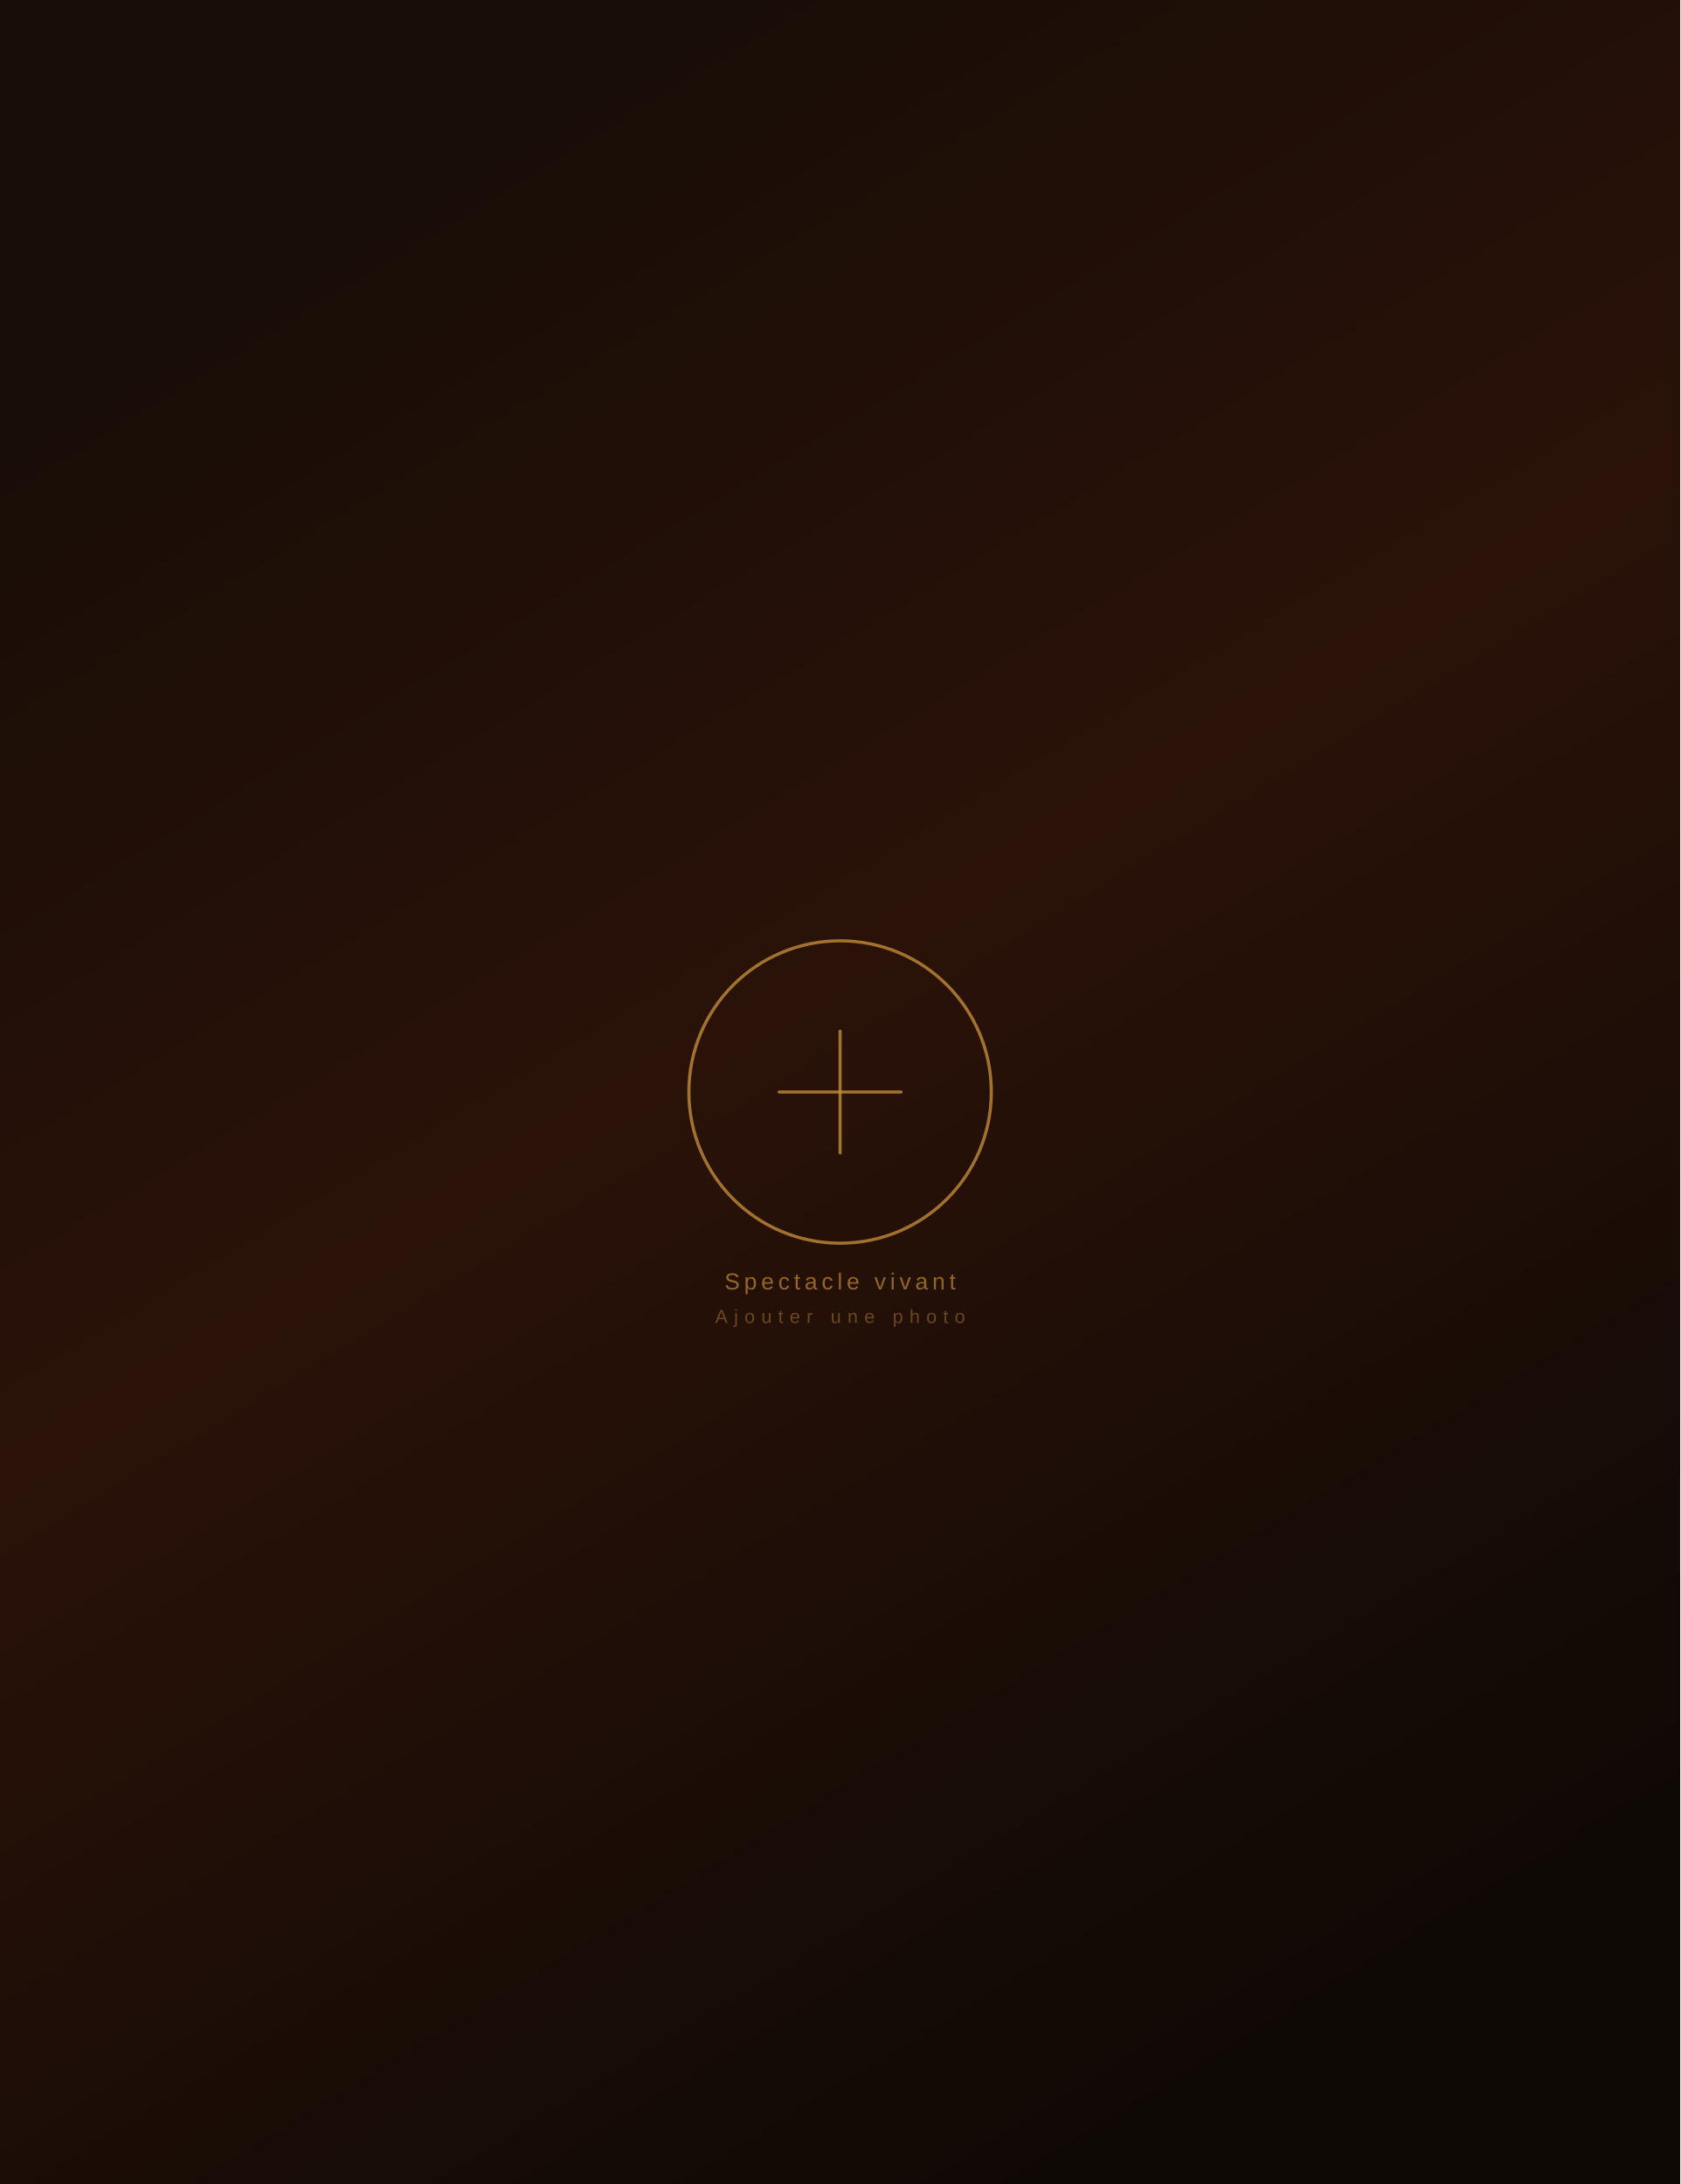
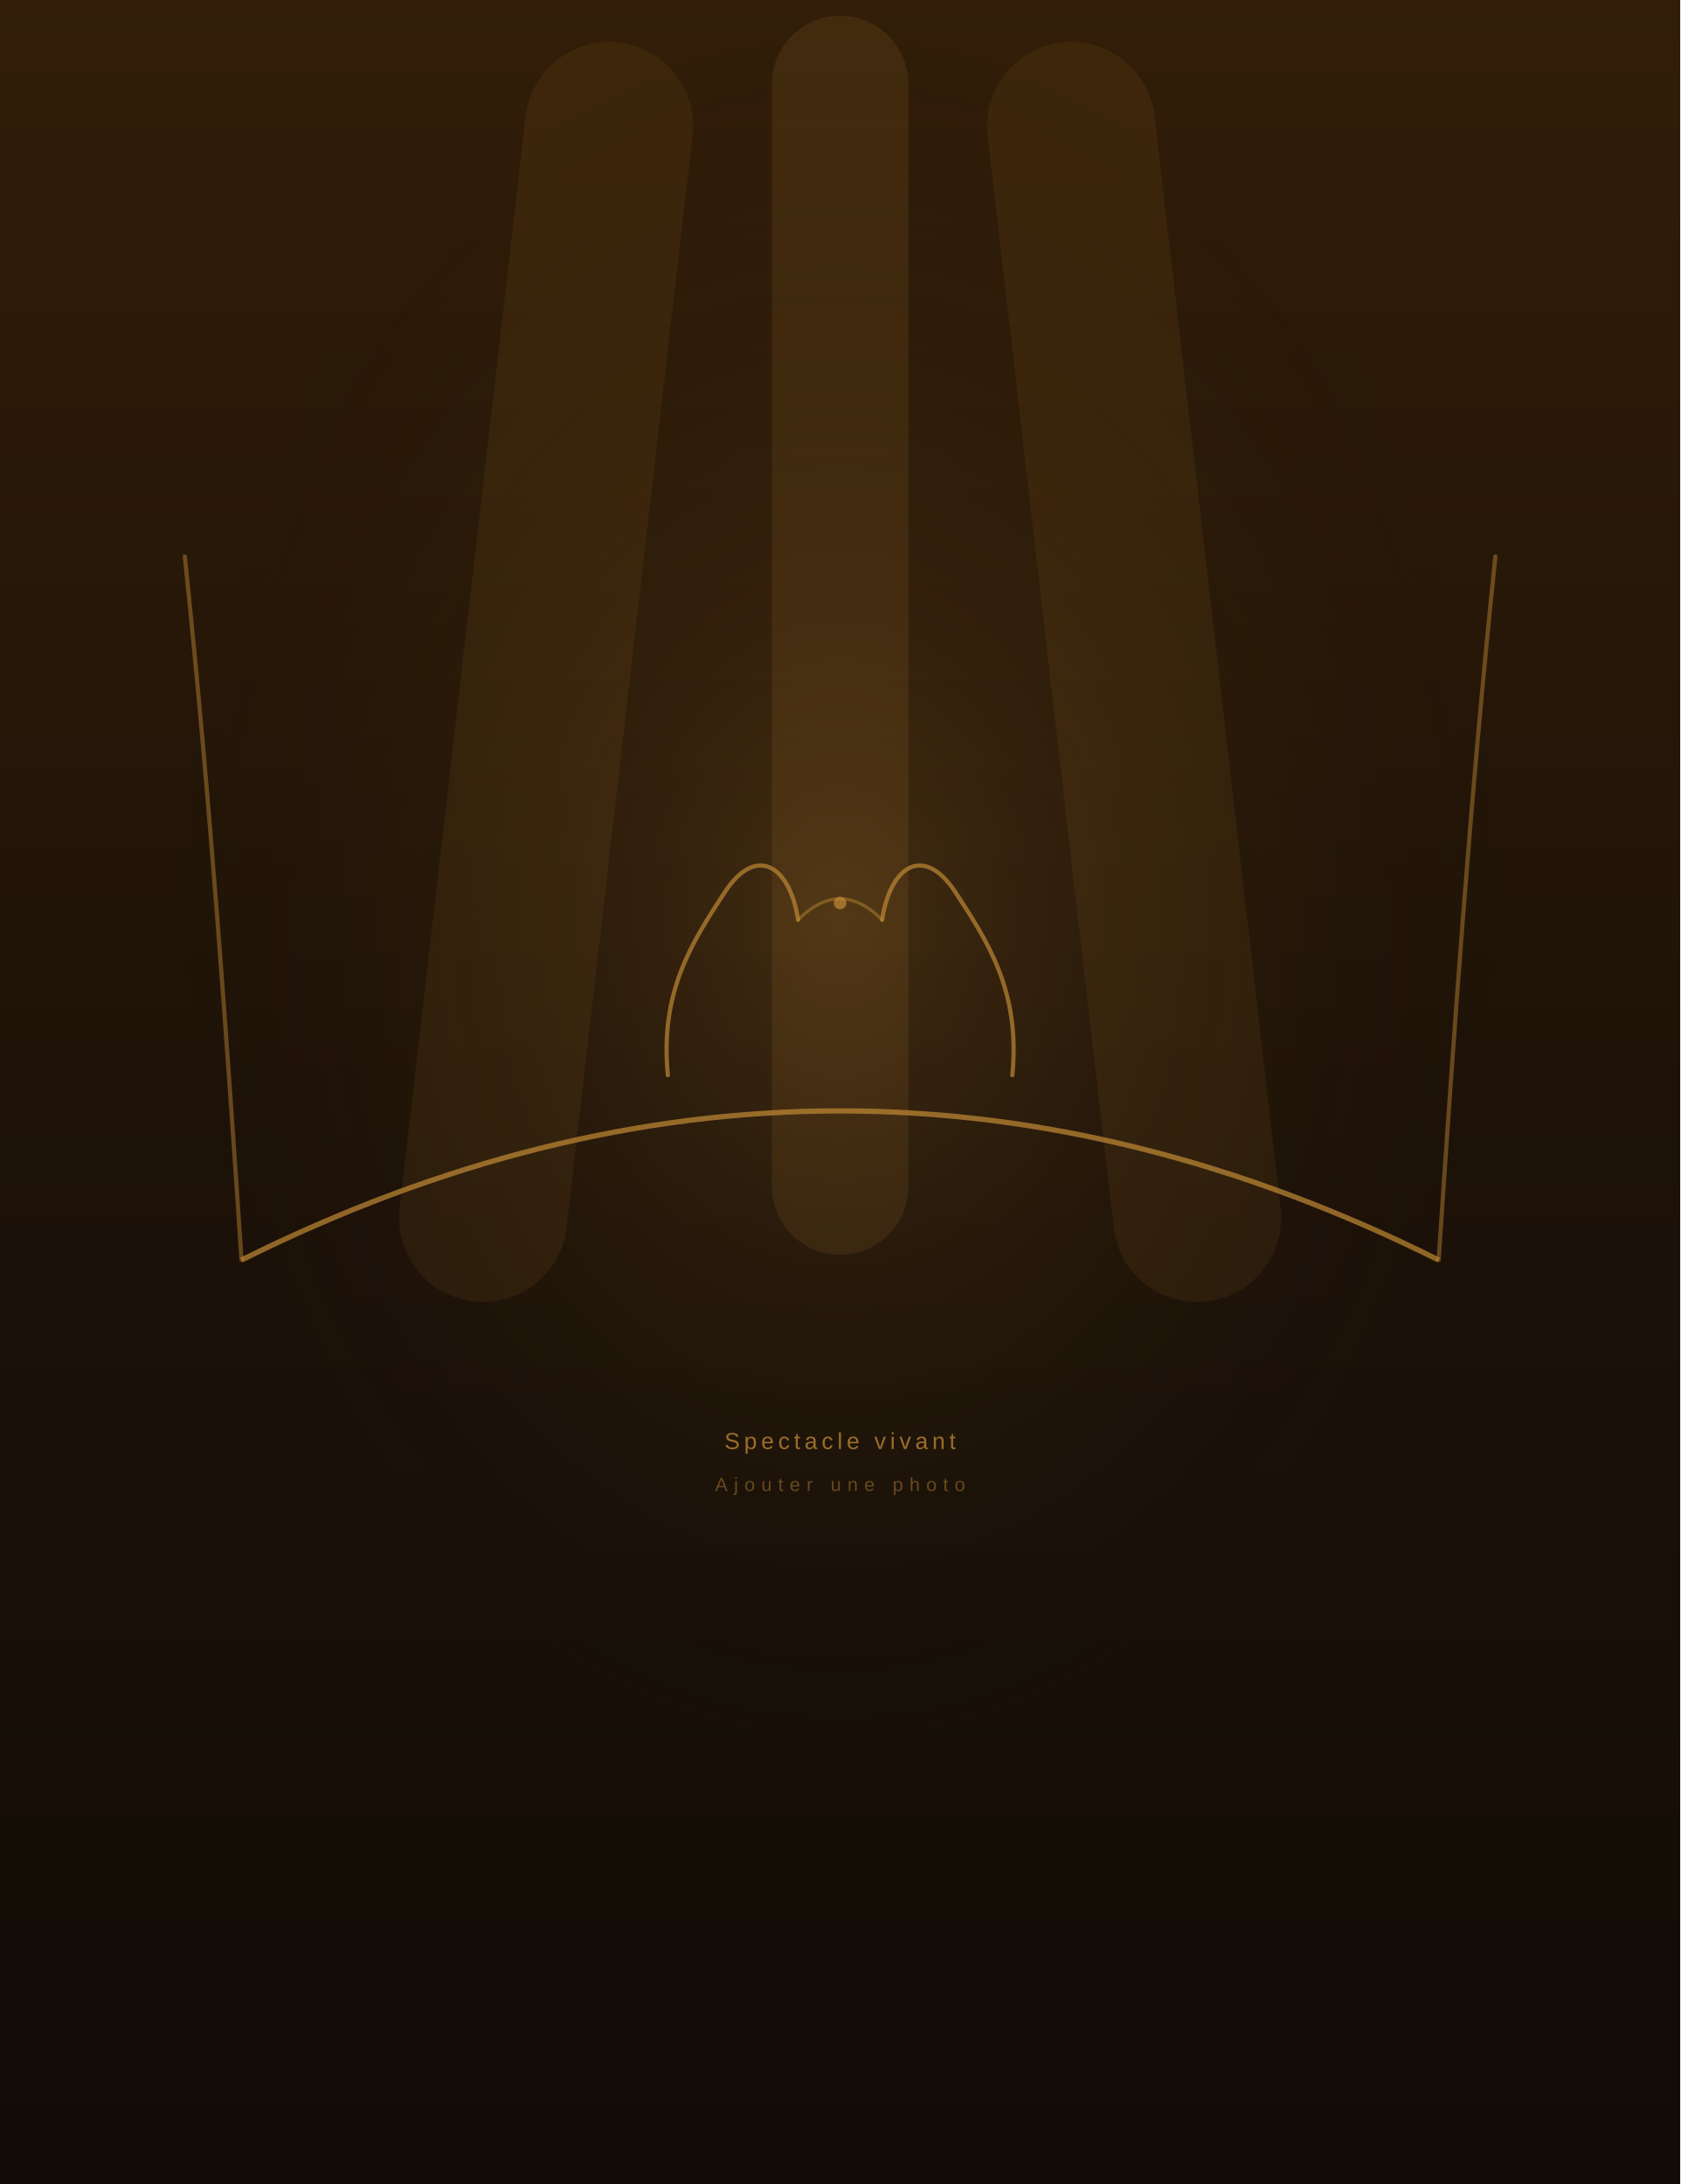
<svg xmlns="http://www.w3.org/2000/svg" viewBox="0 0 800 1040">
  <defs>
-     <linearGradient id="bg" x1="28.9%" y1="4.7%" x2="71.1%" y2="95.3%">
-       <stop offset="0%" stop-color="#180d07" />
-       <stop offset="45%" stop-color="#2a1208" />
-       <stop offset="100%" stop-color="#0f0905" />
+     <linearGradient id="bg" x1="50%" y1="0%" x2="50%" y2="100%">
+       <stop offset="0%" stop-color="#321e08" />
+       <stop offset="50%" stop-color="#1e1208" />
+       <stop offset="100%" stop-color="#110c07" />
    </linearGradient>
+     <radialGradient id="spot" cx="50%" cy="42%" r="42%">
+       <stop offset="0%" stop-color="rgba(220,160,60,0.18)" />
+       <stop offset="100%" stop-color="transparent" />
+     </radialGradient>
  </defs>
  <rect width="800" height="1040" fill="url(#bg)" />
-   <circle cx="400" cy="520" r="72" fill="none" stroke="rgba(194,139,54,0.8)" stroke-width="1.5" />
-   <line x1="371" y1="520" x2="429" y2="520" stroke="rgba(194,139,54,0.8)" stroke-width="1.5" stroke-linecap="round" />
-   <line x1="400" y1="491" x2="400" y2="549" stroke="rgba(194,139,54,0.8)" stroke-width="1.5" stroke-linecap="round" />
-   <text x="400" y="614" text-anchor="middle" font-family="Arial,sans-serif" font-size="11" font-weight="400" letter-spacing="2" fill="rgba(194,139,54,0.7)">Spectacle vivant</text>
-   <text x="400" y="630" text-anchor="middle" font-family="Arial,sans-serif" font-size="9" font-weight="300" letter-spacing="3" fill="rgba(194,139,54,0.45)">Ajouter une photo</text>
+   <rect width="800" height="1040" fill="url(#spot)" />
+   <path d="M 290 60 L 230 580" stroke="rgba(194,139,54,0.09)" stroke-width="80" stroke-linecap="round" />
+   <path d="M 400 40 L 400 565" stroke="rgba(194,139,54,0.12)" stroke-width="65" stroke-linecap="round" />
+   <path d="M 510 60 L 570 580" stroke="rgba(194,139,54,0.09)" stroke-width="80" stroke-linecap="round" />
+   <path d="M 115 600 Q 400 458 685 600" fill="none" stroke="rgba(194,139,54,0.7)" stroke-width="2.5" />
+   <path d="M 88 265 C 100 380, 108 495, 115 600" fill="none" stroke="rgba(194,139,54,0.45)" stroke-width="2" stroke-linecap="round" />
+   <path d="M 712 265 C 700 380, 692 495, 685 600" fill="none" stroke="rgba(194,139,54,0.45)" stroke-width="2" stroke-linecap="round" />
+   <path d="M 318 512 C 314 472, 330 448, 345 425 C 360 402, 376 412, 380 438" fill="none" stroke="rgba(194,139,54,0.68)" stroke-width="2" stroke-linecap="round" />
+   <path d="M 482 512 C 486 472, 470 448, 455 425 C 440 402, 424 412, 420 438" fill="none" stroke="rgba(194,139,54,0.68)" stroke-width="2" stroke-linecap="round" />
+   <path d="M 380 438 Q 400 418 420 438" fill="none" stroke="rgba(194,139,54,0.45)" stroke-width="1.5" stroke-linecap="round" />
+   <circle cx="400" cy="430" r="3" fill="rgba(194,139,54,0.7)" />
+   <text x="400" y="690" text-anchor="middle" font-family="Arial,sans-serif" font-size="11" font-weight="400" letter-spacing="2" fill="rgba(194,139,54,0.75)">Spectacle vivant</text>
+   <text x="400" y="710" text-anchor="middle" font-family="Arial,sans-serif" font-size="9" font-weight="300" letter-spacing="3" fill="rgba(194,139,54,0.45)">Ajouter une photo</text>
</svg>
